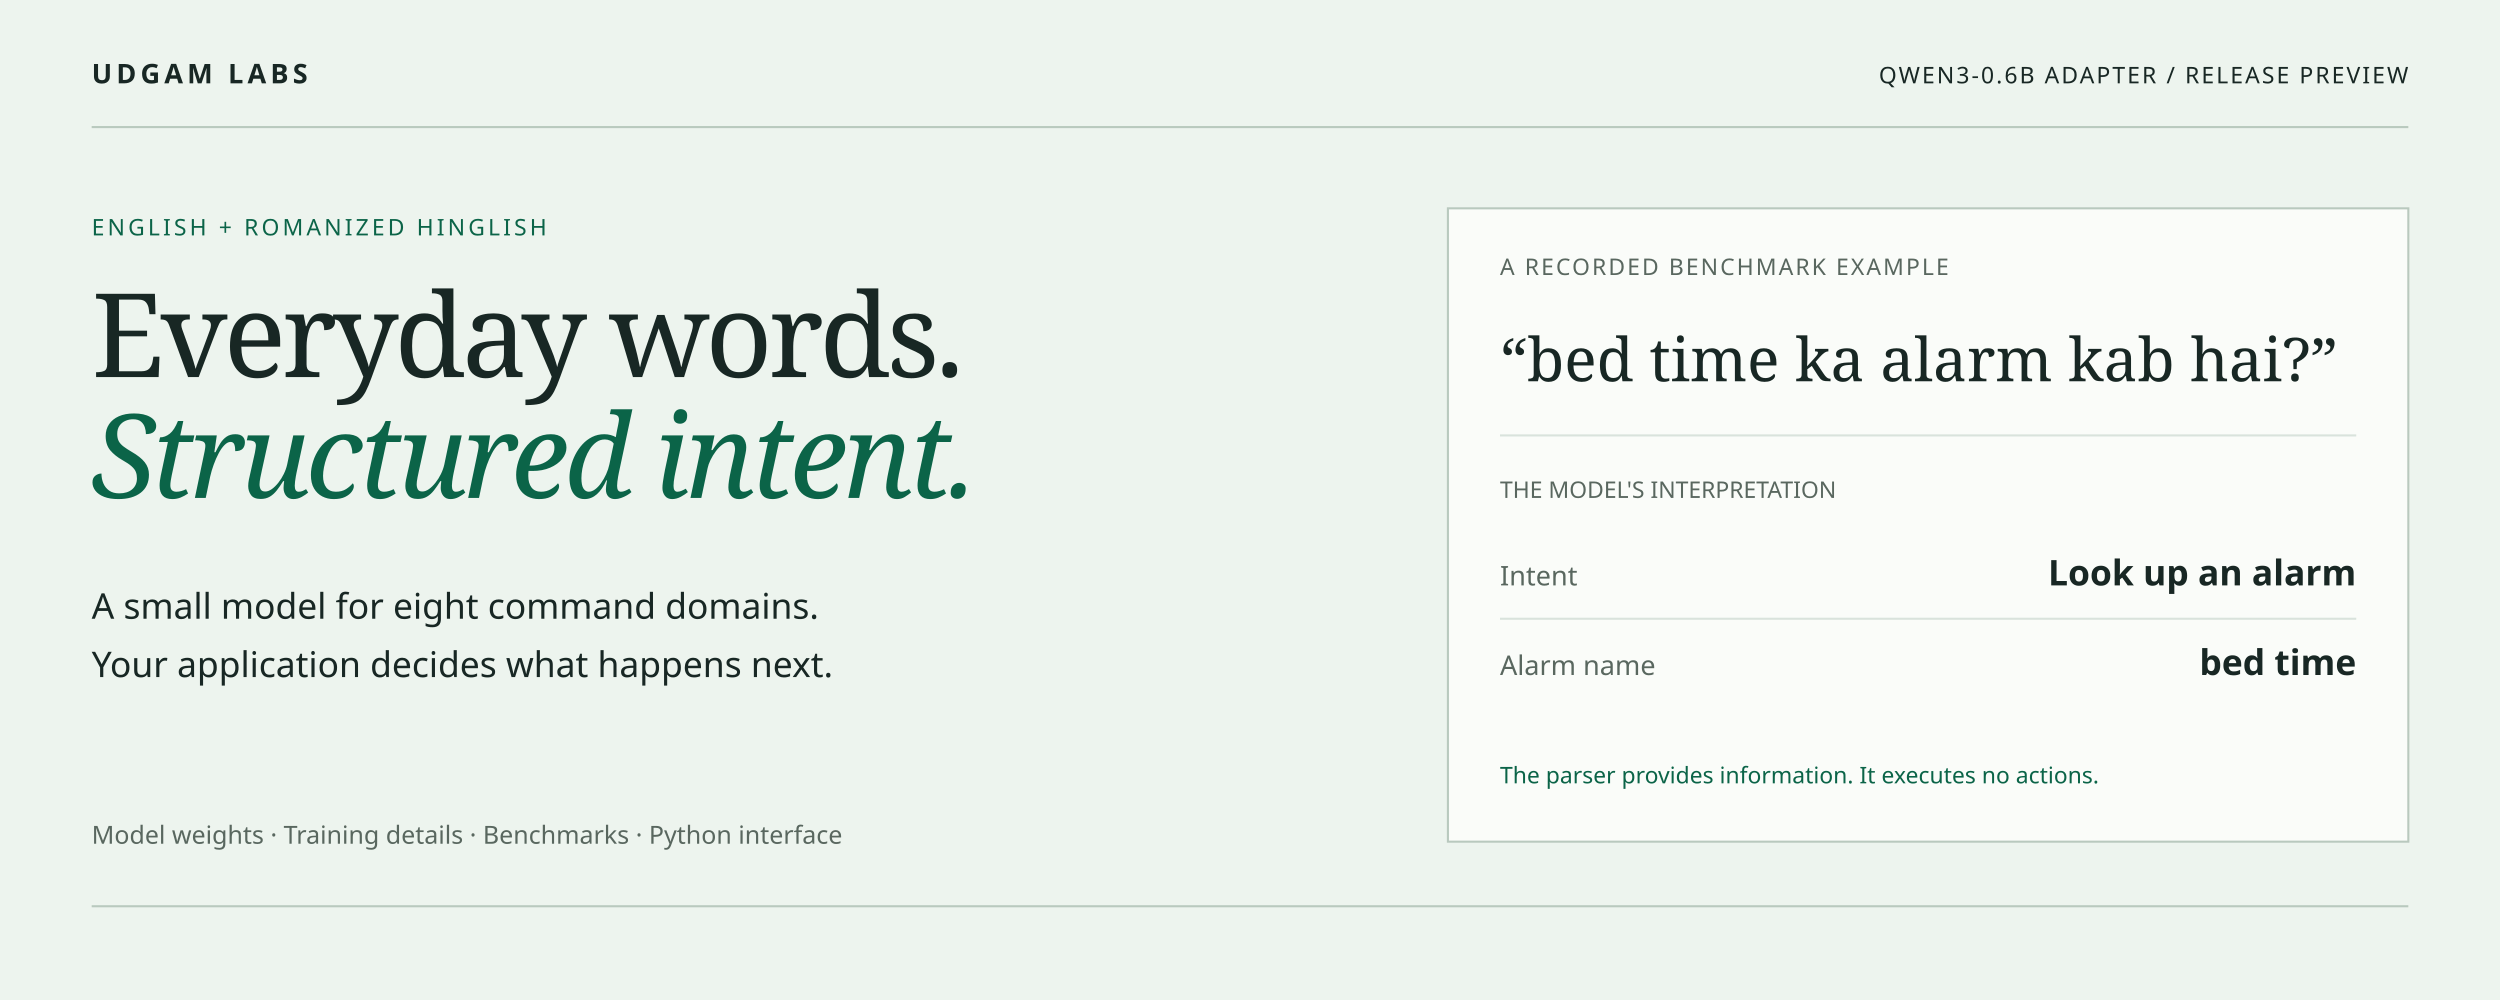
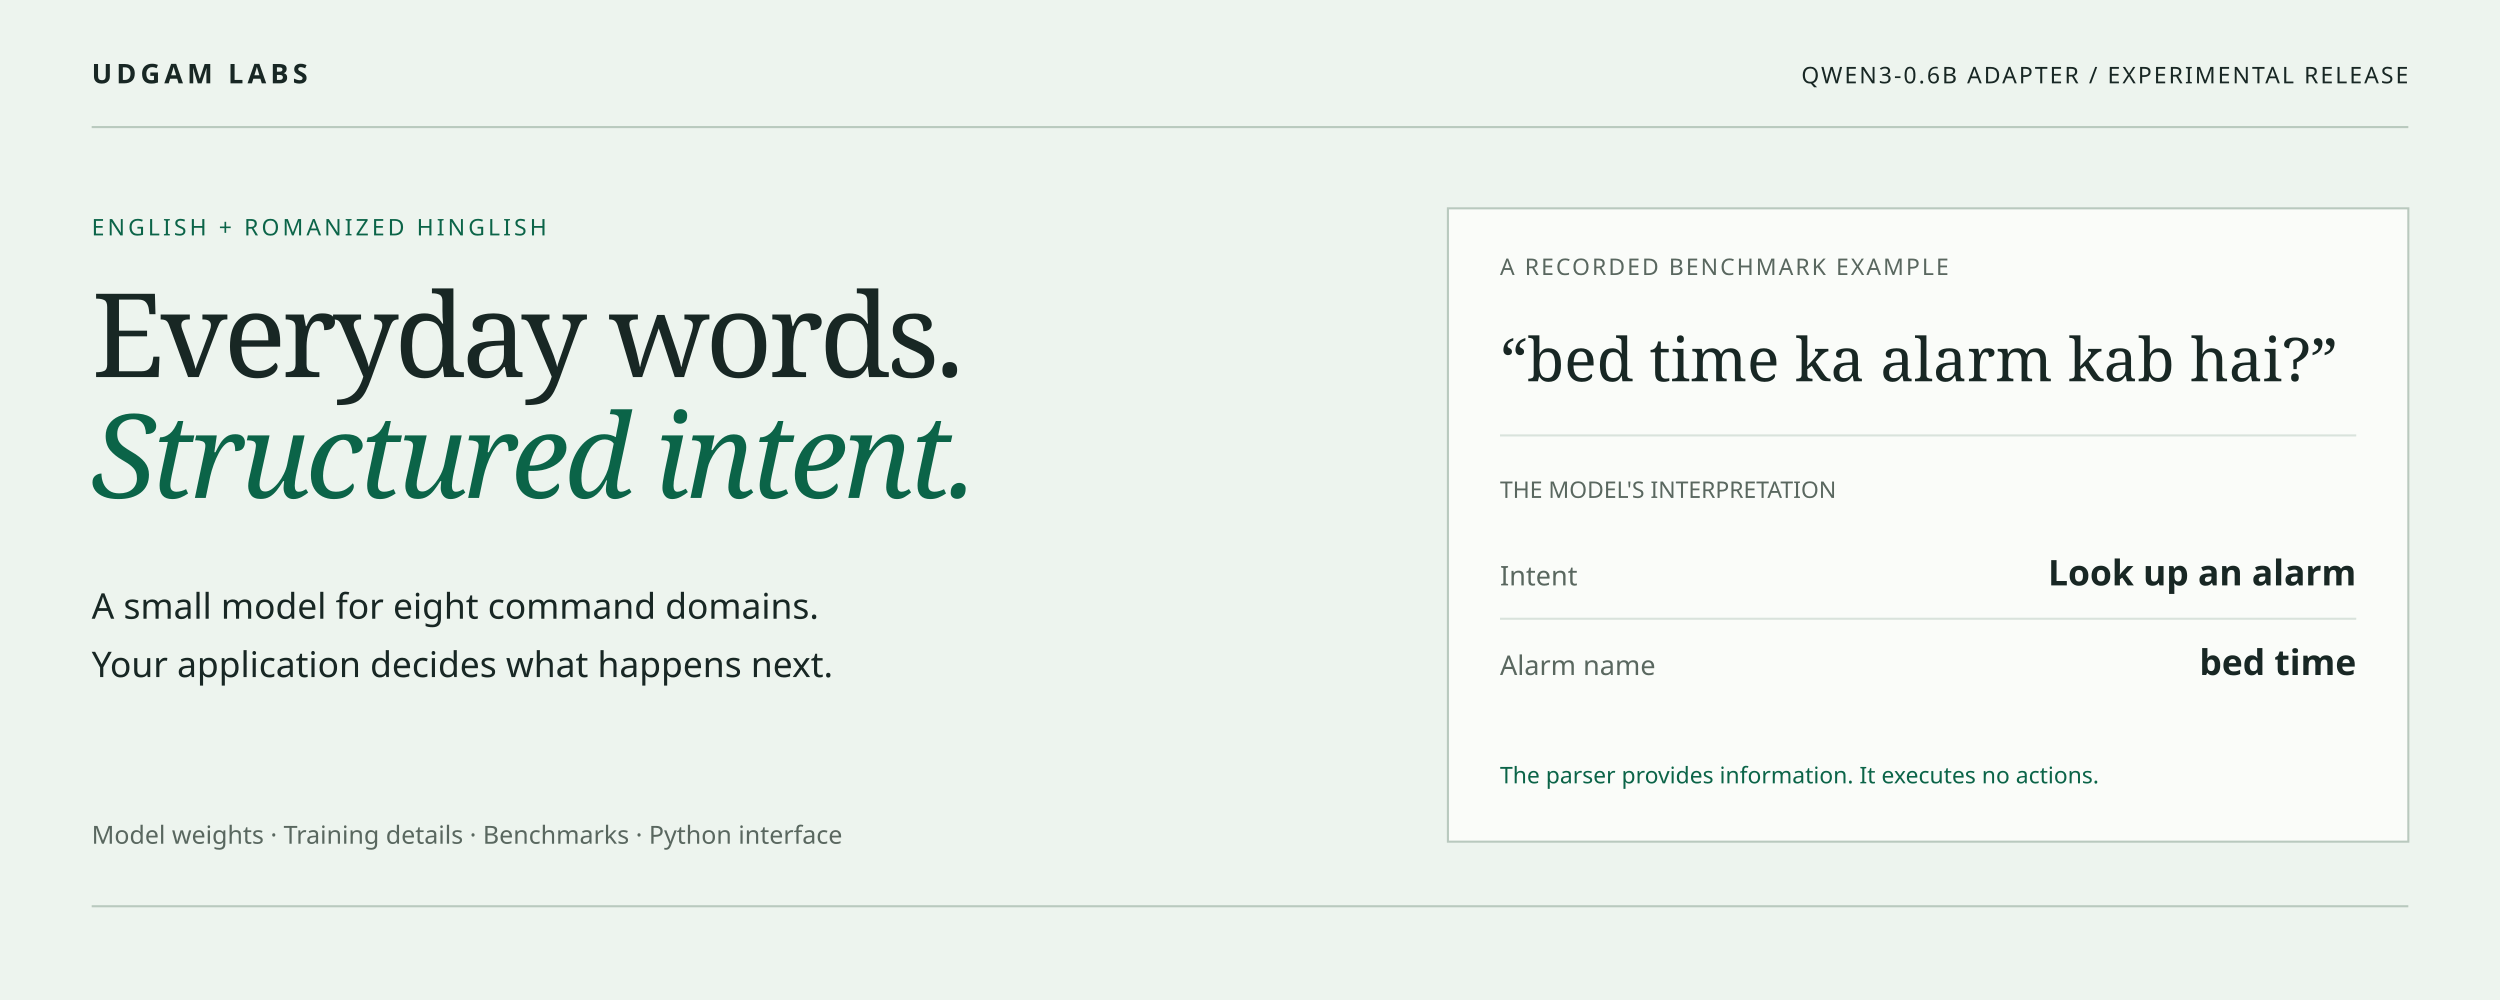
<svg xmlns="http://www.w3.org/2000/svg" width="1200" height="480" viewBox="0 0 1200 480" role="img" aria-labelledby="title desc">
  <rect width="1200" height="480" fill="#edf4ee" />
  <path d="M44 61H1156M44 435H1156" stroke="#b9c9be" />
  <g fill="#182724" font-family="Trebuchet MS,Verdana,sans-serif">
    <text x="44" y="40" font-size="13" font-weight="bold" letter-spacing="2">UDGAM LABS</text>
-     <text x="1156" y="40" text-anchor="end" font-size="11" letter-spacing="1">QWEN3-0.6B ADAPTER / RELEASE PREVIEW</text>
+     <text x="1156" y="40" text-anchor="end" font-size="11" letter-spacing="1">QWEN3-0.6B ADAPTER / EXPERIMENTAL RELEASE</text>
    <text x="44" y="113" font-size="11" letter-spacing="1.5" fill="#0b6448">ENGLISH + ROMANIZED HINGLISH</text>
    <text x="44" y="181" font-family="Georgia,serif" font-size="56" letter-spacing="-2">Everyday words.</text>
    <text x="44" y="239" font-family="Georgia,serif" font-size="56" font-style="italic" letter-spacing="-2" fill="#0b6448">Structured intent.</text>
    <text x="44" y="297" font-size="17">A small model for eight command domains.</text>
    <text x="44" y="325" font-size="17">Your application decides what happens next.</text>
    <text x="44" y="405" font-size="12" fill="#59675f">Model weights · Training details · Benchmarks · Python interface</text>
  </g>
  <g transform="translate(695 100)">
    <rect width="461" height="304" fill="#fafcf9" stroke="#b9c9be" />
    <g font-family="Trebuchet MS,Verdana,sans-serif" fill="#182724">
      <text x="25" y="32" font-size="11" letter-spacing="1" fill="#59675f">A RECORDED BENCHMARK EXAMPLE</text>
      <text x="25" y="83" font-family="Georgia,serif" font-size="29">“bed time ka alarm kab hai?”</text>
      <path d="M25 109H436" stroke="#d9e3dc" />
      <text x="25" y="139" font-size="11" fill="#59675f">THE MODEL'S INTERPRETATION</text>
      <text x="25" y="181" font-size="13" fill="#59675f">Intent</text>
      <text x="436" y="181" text-anchor="end" font-size="17" font-weight="bold">Look up an alarm</text>
      <path d="M25 197H436" stroke="#d9e3dc" />
      <text x="25" y="224" font-size="13" fill="#59675f">Alarm name</text>
      <text x="436" y="224" text-anchor="end" font-size="17" font-weight="bold">bed time</text>
      <text x="25" y="276" font-size="11" fill="#0b6448">The parser provides information. It executes no actions.</text>
    </g>
  </g>
</svg>
